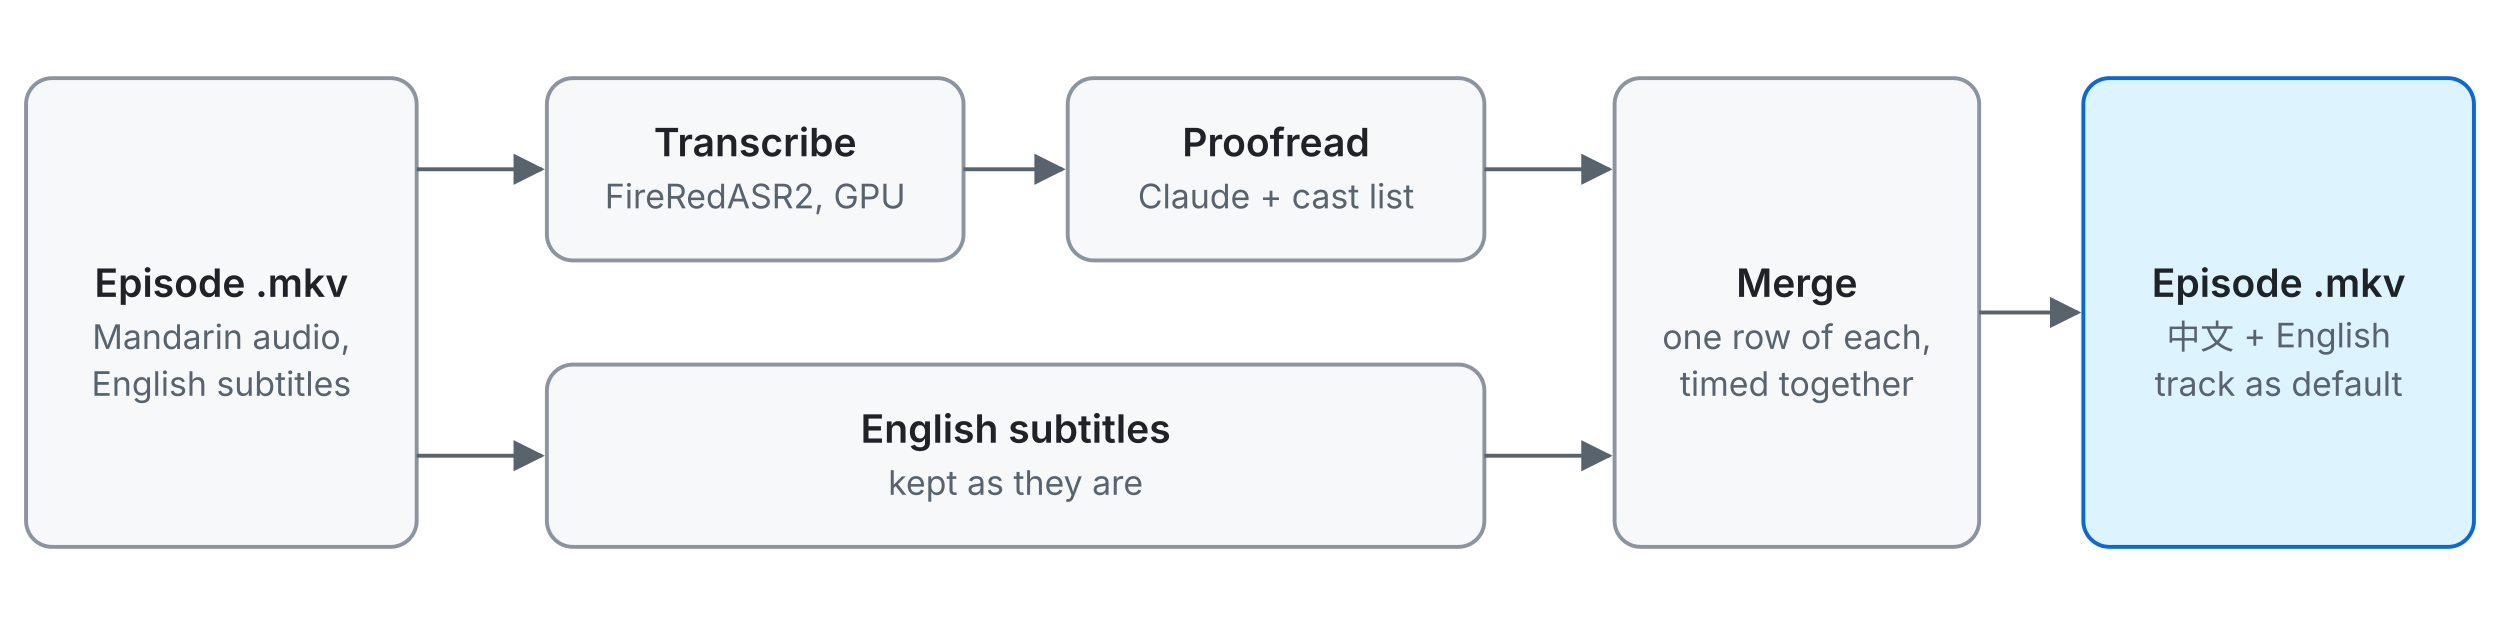
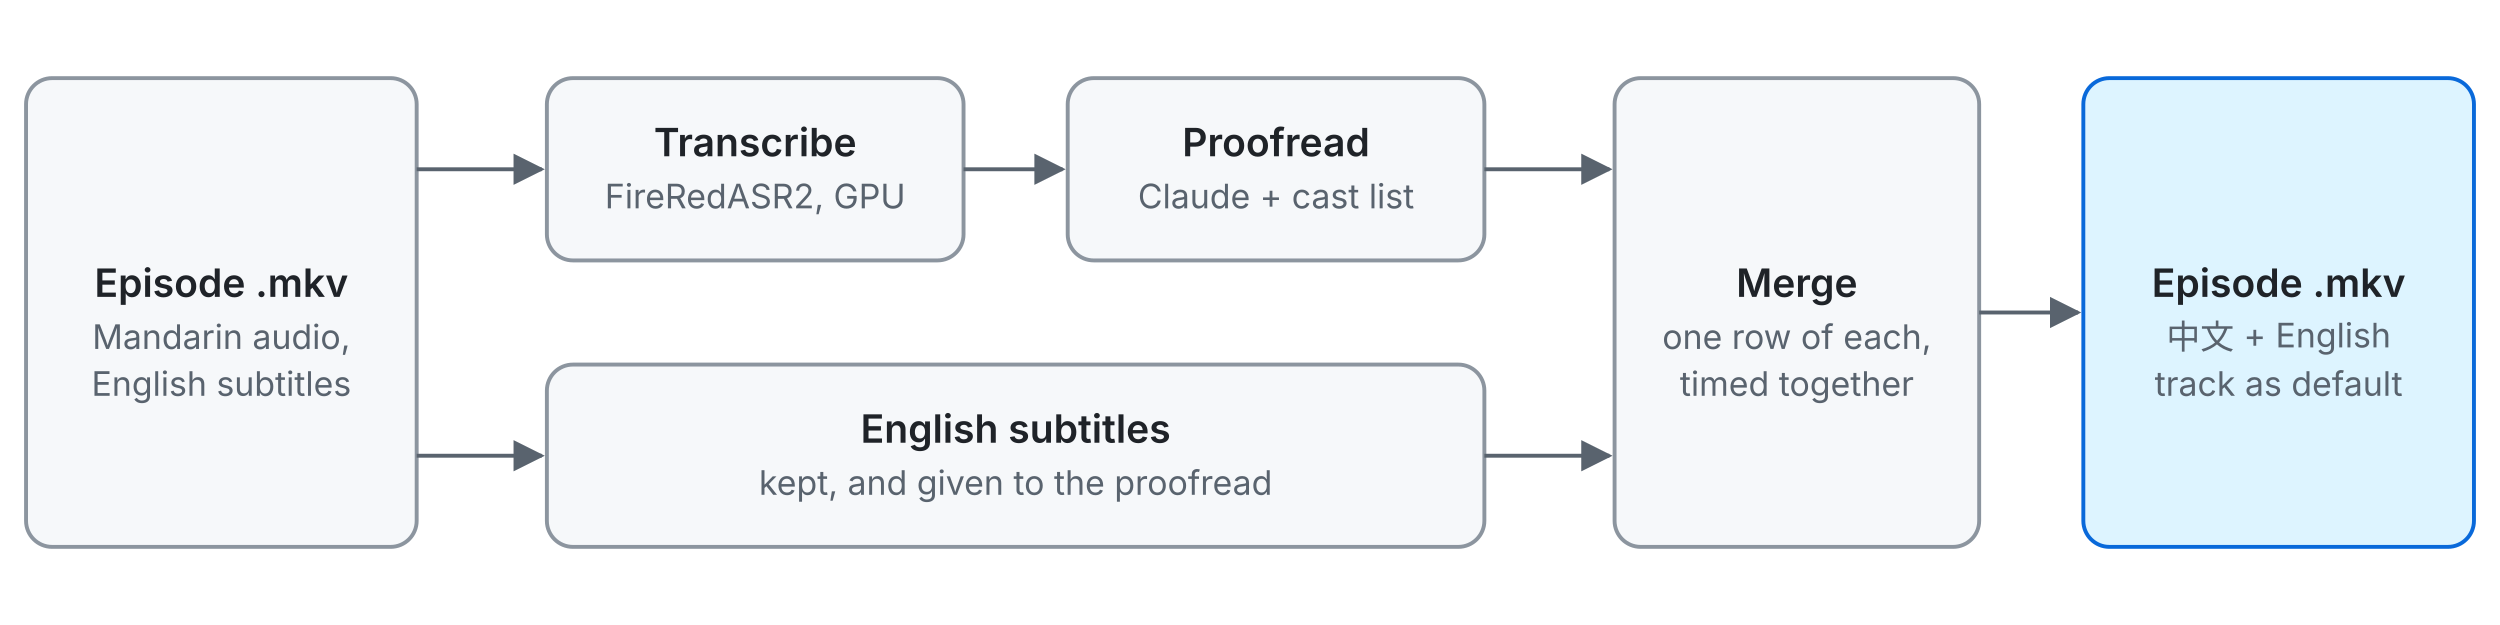
<svg xmlns="http://www.w3.org/2000/svg" viewBox="0 0 960 240" width="960" height="240" font-family="system-ui, -apple-system, Segoe UI, sans-serif">
  <style>
    .box { fill: #f6f8fa; stroke: #8c959f; stroke-width: 1.5; }
    .key { fill: #ddf4ff; stroke: #0969da; stroke-width: 1.5; }
    .t { fill: #1f2328; font-size: 15px; font-weight: 600; text-anchor: middle; }
    .s { fill: #59636e; font-size: 13px; text-anchor: middle; }
    .a { stroke: #59636e; stroke-width: 1.5; fill: none; marker-end: url(#h); }
    .hd { fill: #59636e; }
    @media (prefers-color-scheme: dark) {
      .box { fill: #151b23; stroke: #3d444d; }
      .key { fill: #0c2d6b; stroke: #4493f8; }
      .t { fill: #f0f6fc; }
      .s, .hd { fill: #9198a1; }
      .a { stroke: #9198a1; }
    }
  </style>
  <defs>
    <marker id="h" viewBox="0 0 10 10" refX="9" refY="5" markerWidth="8" markerHeight="8" orient="auto">
      <path class="hd" d="M0,0 L10,5 L0,10 z" />
    </marker>
  </defs>
  <rect class="box" x="10" y="30" width="150" height="180" rx="10" />
  <text class="t" x="85" y="114">Episode .mkv</text>
  <text class="s" x="85" y="134">Mandarin audio,</text>
  <text class="s" x="85" y="152">English subtitles</text>
  <rect class="box" x="210" y="30" width="160" height="70" rx="10" />
  <text class="t" x="290" y="60">Transcribe</text>
  <text class="s" x="290" y="80">FireRedASR2, GPU</text>
  <rect class="box" x="410" y="30" width="160" height="70" rx="10" />
  <text class="t" x="490" y="60">Proofread</text>
  <text class="s" x="490" y="80">Claude + cast list</text>
  <rect class="box" x="210" y="140" width="360" height="70" rx="10" />
  <text class="t" x="390" y="170">English subtitles</text>
-   <text class="s" x="390" y="190">kept as they are</text>
+   <text class="s" x="390" y="190">kept, and given to the proofread</text>
  <rect class="box" x="620" y="30" width="140" height="180" rx="10" />
  <text class="t" x="690" y="114">Merge</text>
  <text class="s" x="690" y="134">one row of each,</text>
  <text class="s" x="690" y="152">timed together</text>
  <rect class="key" x="800" y="30" width="150" height="180" rx="10" />
  <text class="t" x="875" y="114">Episode .mkv</text>
  <text class="s" x="875" y="134">中文 + English</text>
  <text class="s" x="875" y="152">track as default</text>
  <path class="a" d="M160,65 H208" />
  <path class="a" d="M370,65 H408" />
  <path class="a" d="M570,65 H618" />
  <path class="a" d="M160,175 H208" />
  <path class="a" d="M570,175 H618" />
  <path class="a" d="M760,120 H798" />
</svg>
